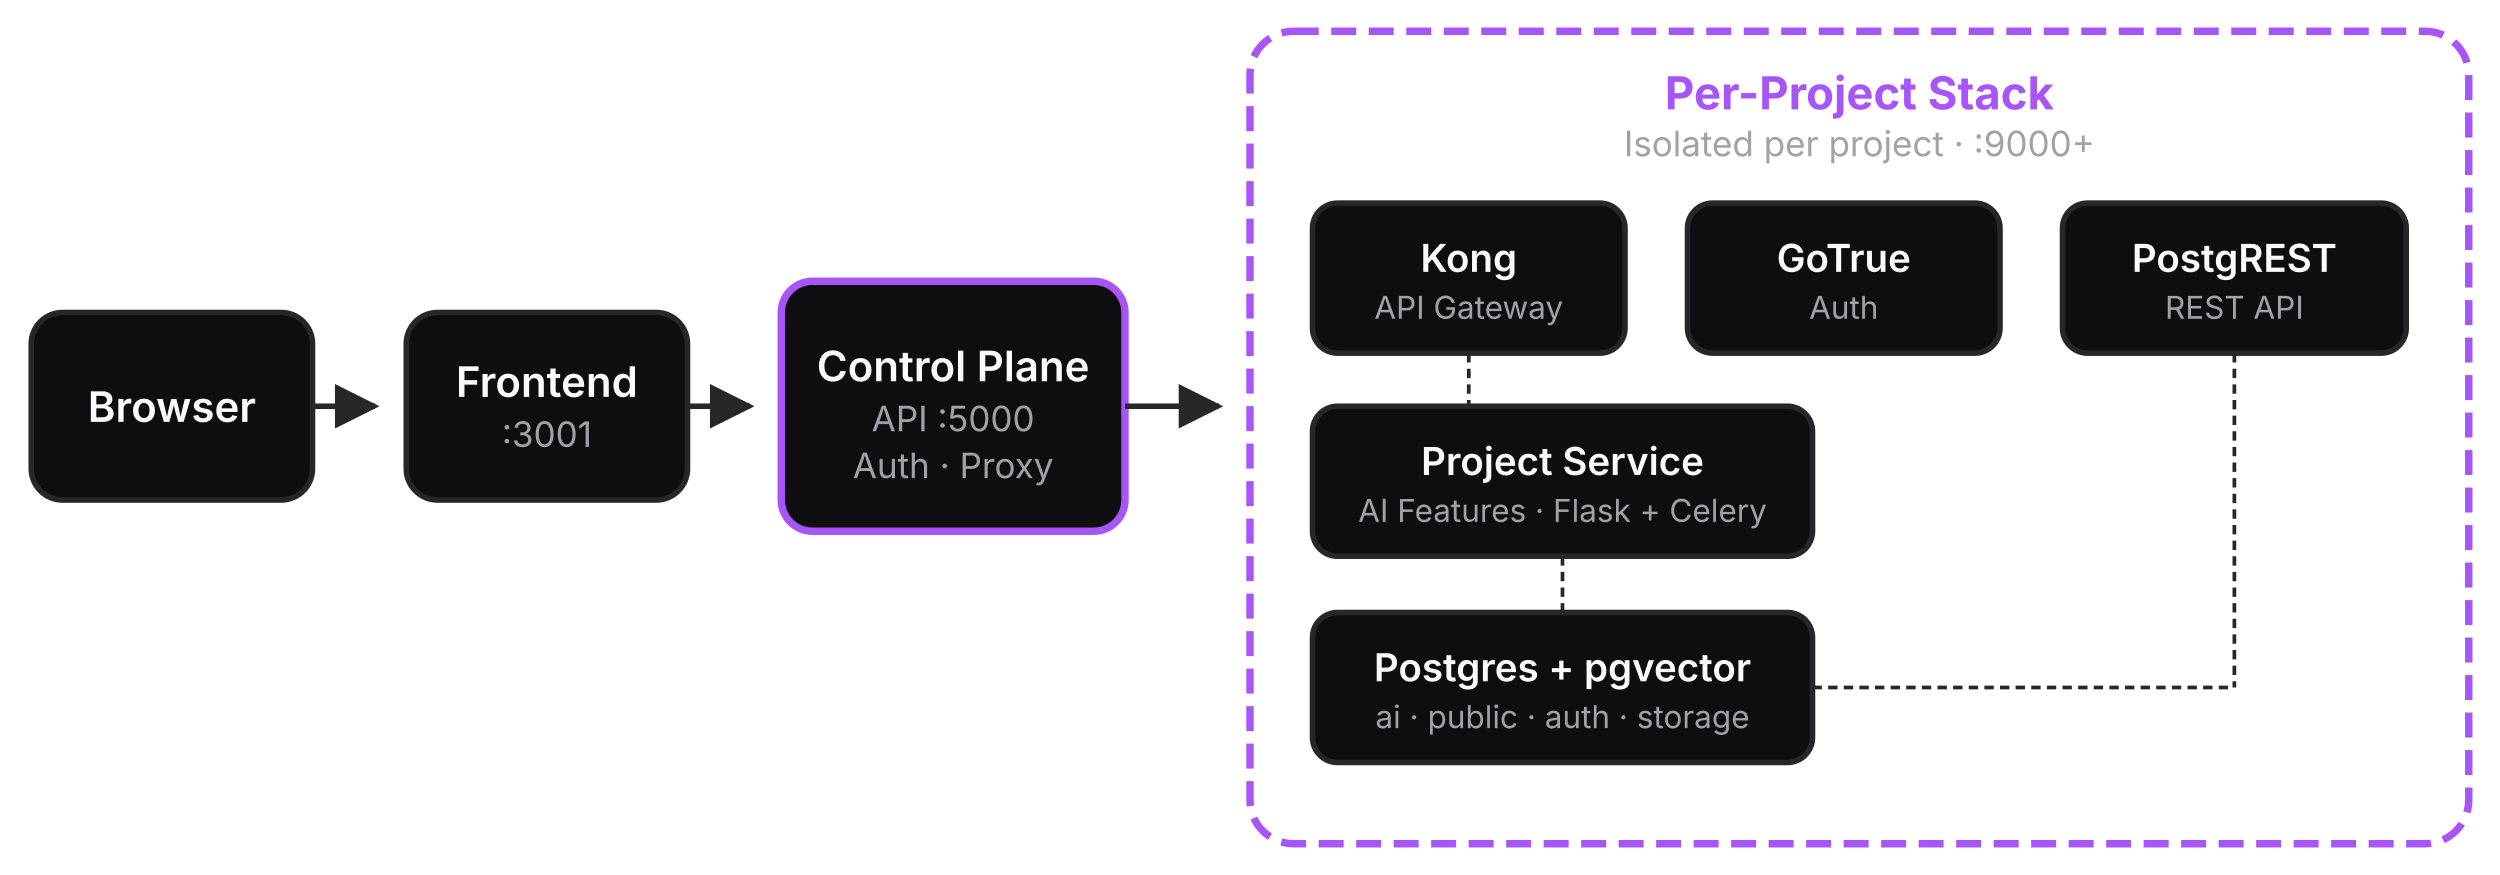
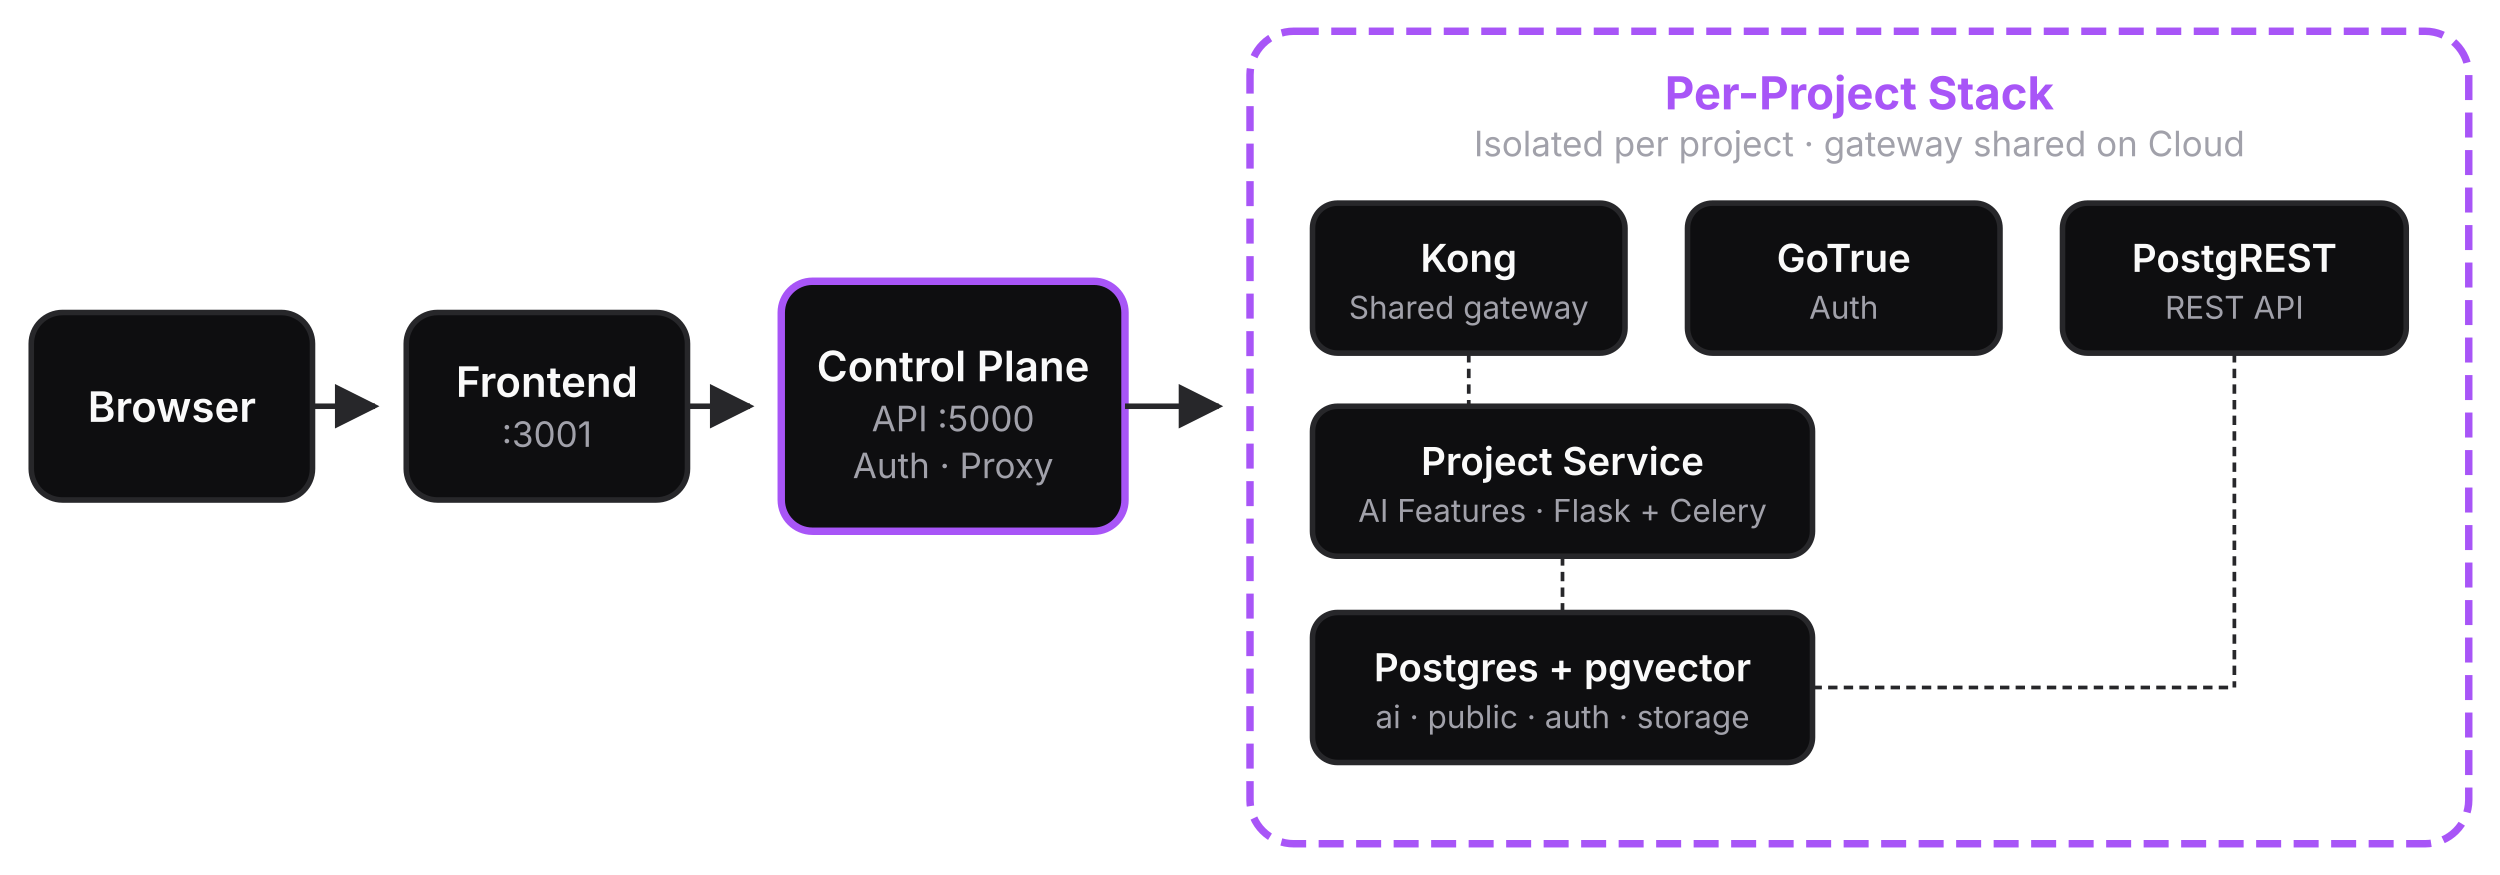
<svg xmlns="http://www.w3.org/2000/svg" id="architecture-overview" viewBox="0 10 800 280" width="800" height="280" font-family="Inter, system-ui, -apple-system, 'Segoe UI', Roboto, sans-serif">
  <defs>
    <marker id="arrowAO" viewBox="0 0 10 10" refX="9" refY="5" markerWidth="8" markerHeight="8" orient="auto-start-auto">
      <path d="M 0 0 L 10 5 L 0 10 Z" fill="#27272A" />
    </marker>
  </defs>
  <rect x="10" y="110" width="90" height="60" rx="10" ry="10" fill="#0E0E10" stroke="#27272A" stroke-width="1.78" />
  <text x="55" y="145" text-anchor="middle" fill="#FAFAFA" font-size="13.44" font-weight="600">
        Browser
      </text>
  <line x1="100" y1="140" x2="120" y2="140" stroke="#27272A" stroke-width="1.78" marker-end="url(#arrowAO)" />
  <rect x="130" y="110" width="90" height="60" rx="10" ry="10" fill="#0E0E10" stroke="#27272A" stroke-width="1.78" />
  <text x="175" y="137" text-anchor="middle" fill="#FAFAFA" font-size="13.44" font-weight="600">
        Frontend
      </text>
  <text x="175" y="153" text-anchor="middle" fill="#A1A1AA" font-size="11.2">
        :3001
      </text>
  <line x1="220" y1="140" x2="240" y2="140" stroke="#27272A" stroke-width="1.78" marker-end="url(#arrowAO)" />
  <rect x="250" y="100" width="110" height="80" rx="10" ry="10" fill="#0E0E10" stroke="#A855F7" stroke-width="2.38" />
  <text x="305" y="132" text-anchor="middle" fill="#FAFAFA" font-size="13.44" font-weight="600">
        Control Plane
      </text>
  <text x="305" y="148" text-anchor="middle" fill="#A1A1AA" font-size="11.2">
        API :5000
      </text>
  <text x="305" y="163" text-anchor="middle" fill="#A1A1AA" font-size="11.2">
        Auth · Proxy
      </text>
  <line x1="360" y1="140" x2="390" y2="140" stroke="#27272A" stroke-width="1.78" marker-end="url(#arrowAO)" />
  <rect x="400" y="20" width="390" height="260" rx="14" ry="14" fill="none" stroke="#A855F7" stroke-width="2.38" stroke-dasharray="8 4" />
  <text x="595" y="45" text-anchor="middle" fill="#A855F7" font-size="14.56" font-weight="700">
        Per-Project Stack
      </text>
  <text x="595" y="60" text-anchor="middle" fill="#A1A1AA" font-size="11.2">
-         Isolated per project · :9000+
+         Isolated per project · gateway shared on Cloud
      </text>
  <rect x="420" y="75" width="100" height="48" rx="8" ry="8" fill="#0E0E10" stroke="#27272A" stroke-width="1.78" />
  <text x="470" y="97" text-anchor="middle" fill="#FAFAFA" font-size="12.32" font-weight="600">
        Kong
      </text>
  <text x="470" y="112" text-anchor="middle" fill="#A1A1AA" font-size="10.08">
-         API Gateway
+         Shared gateway
      </text>
  <rect x="540" y="75" width="100" height="48" rx="8" ry="8" fill="#0E0E10" stroke="#27272A" stroke-width="1.78" />
  <text x="590" y="97" text-anchor="middle" fill="#FAFAFA" font-size="12.32" font-weight="600">
        GoTrue
      </text>
  <text x="590" y="112" text-anchor="middle" fill="#A1A1AA" font-size="10.08">
        Auth
      </text>
  <rect x="660" y="75" width="110" height="48" rx="8" ry="8" fill="#0E0E10" stroke="#27272A" stroke-width="1.78" />
  <text x="715" y="97" text-anchor="middle" fill="#FAFAFA" font-size="12.32" font-weight="600">
        PostgREST
      </text>
  <text x="715" y="112" text-anchor="middle" fill="#A1A1AA" font-size="10.08">
        REST API
      </text>
  <rect x="420" y="140" width="160" height="48" rx="8" ry="8" fill="#0E0E10" stroke="#27272A" stroke-width="1.78" />
  <text x="500" y="162" text-anchor="middle" fill="#FAFAFA" font-size="12.32" font-weight="600">
        Project Service
      </text>
  <text x="500" y="177" text-anchor="middle" fill="#A1A1AA" font-size="10.08">
        AI Features · Flask + Celery
      </text>
  <rect x="420" y="206" width="160" height="48" rx="8" ry="8" fill="#0E0E10" stroke="#27272A" stroke-width="1.78" />
  <text x="500" y="228" text-anchor="middle" fill="#FAFAFA" font-size="12.32" font-weight="600">
        Postgres + pgvector
      </text>
  <text x="500" y="243" text-anchor="middle" fill="#A1A1AA" font-size="10.08">
        ai · public · auth · storage
      </text>
  <line x1="500" y1="188" x2="500" y2="206" stroke="#27272A" stroke-width="1.19" stroke-dasharray="3 2" />
  <line x1="470" y1="123" x2="470" y2="140" stroke="#27272A" stroke-width="1.19" stroke-dasharray="3 2" />
  <line x1="715" y1="123" x2="715" y2="230" stroke="#27272A" stroke-width="1.19" stroke-dasharray="3 2" />
  <line x1="580" y1="230" x2="715" y2="230" stroke="#27272A" stroke-width="1.19" stroke-dasharray="3 2" />
</svg>
